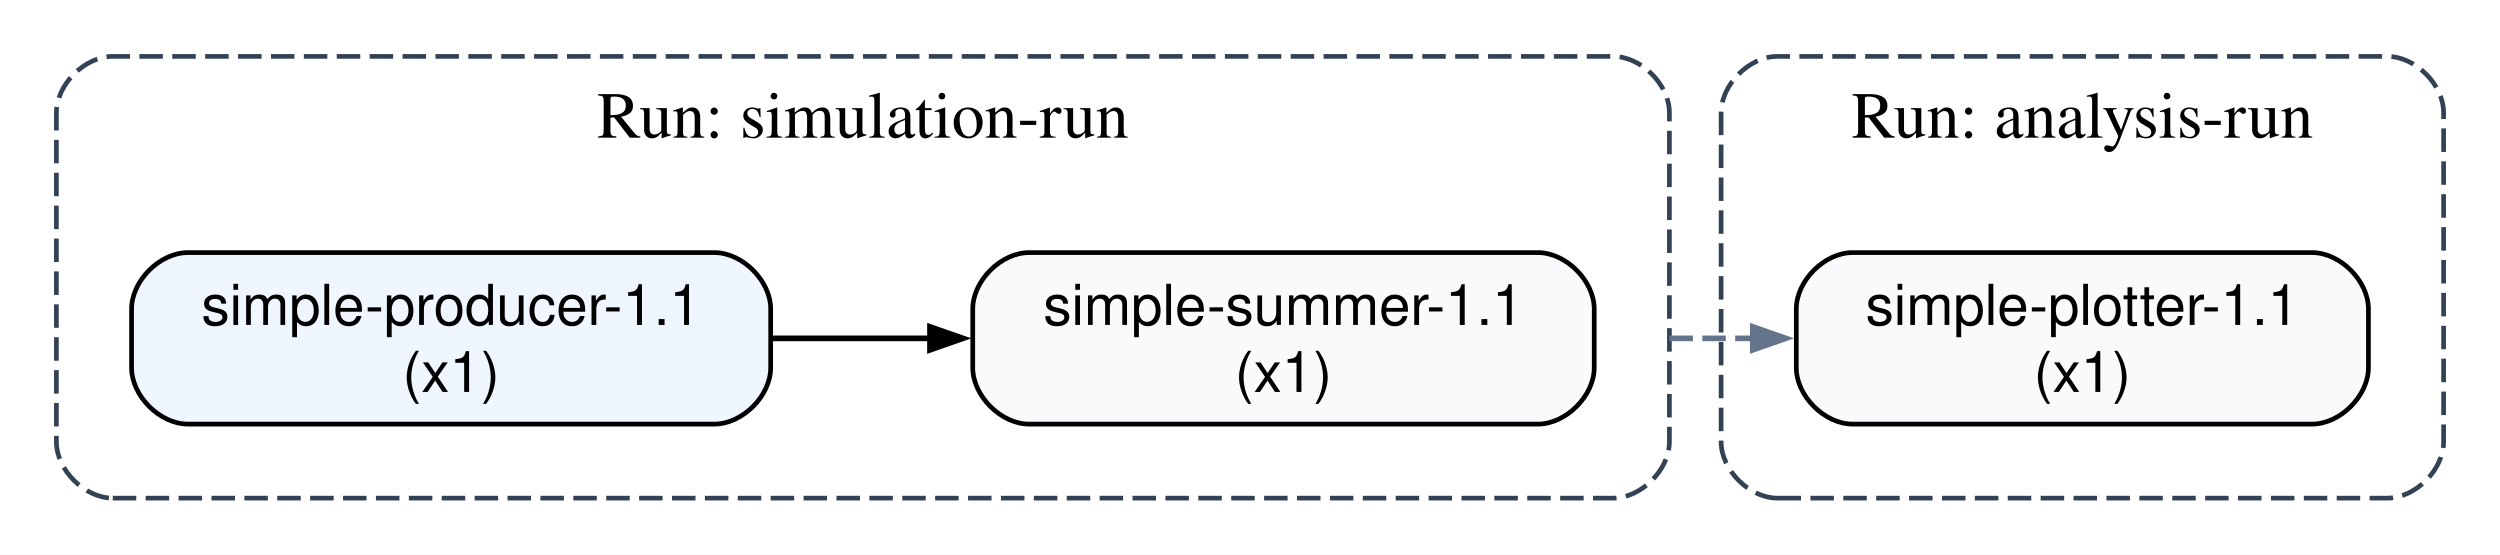
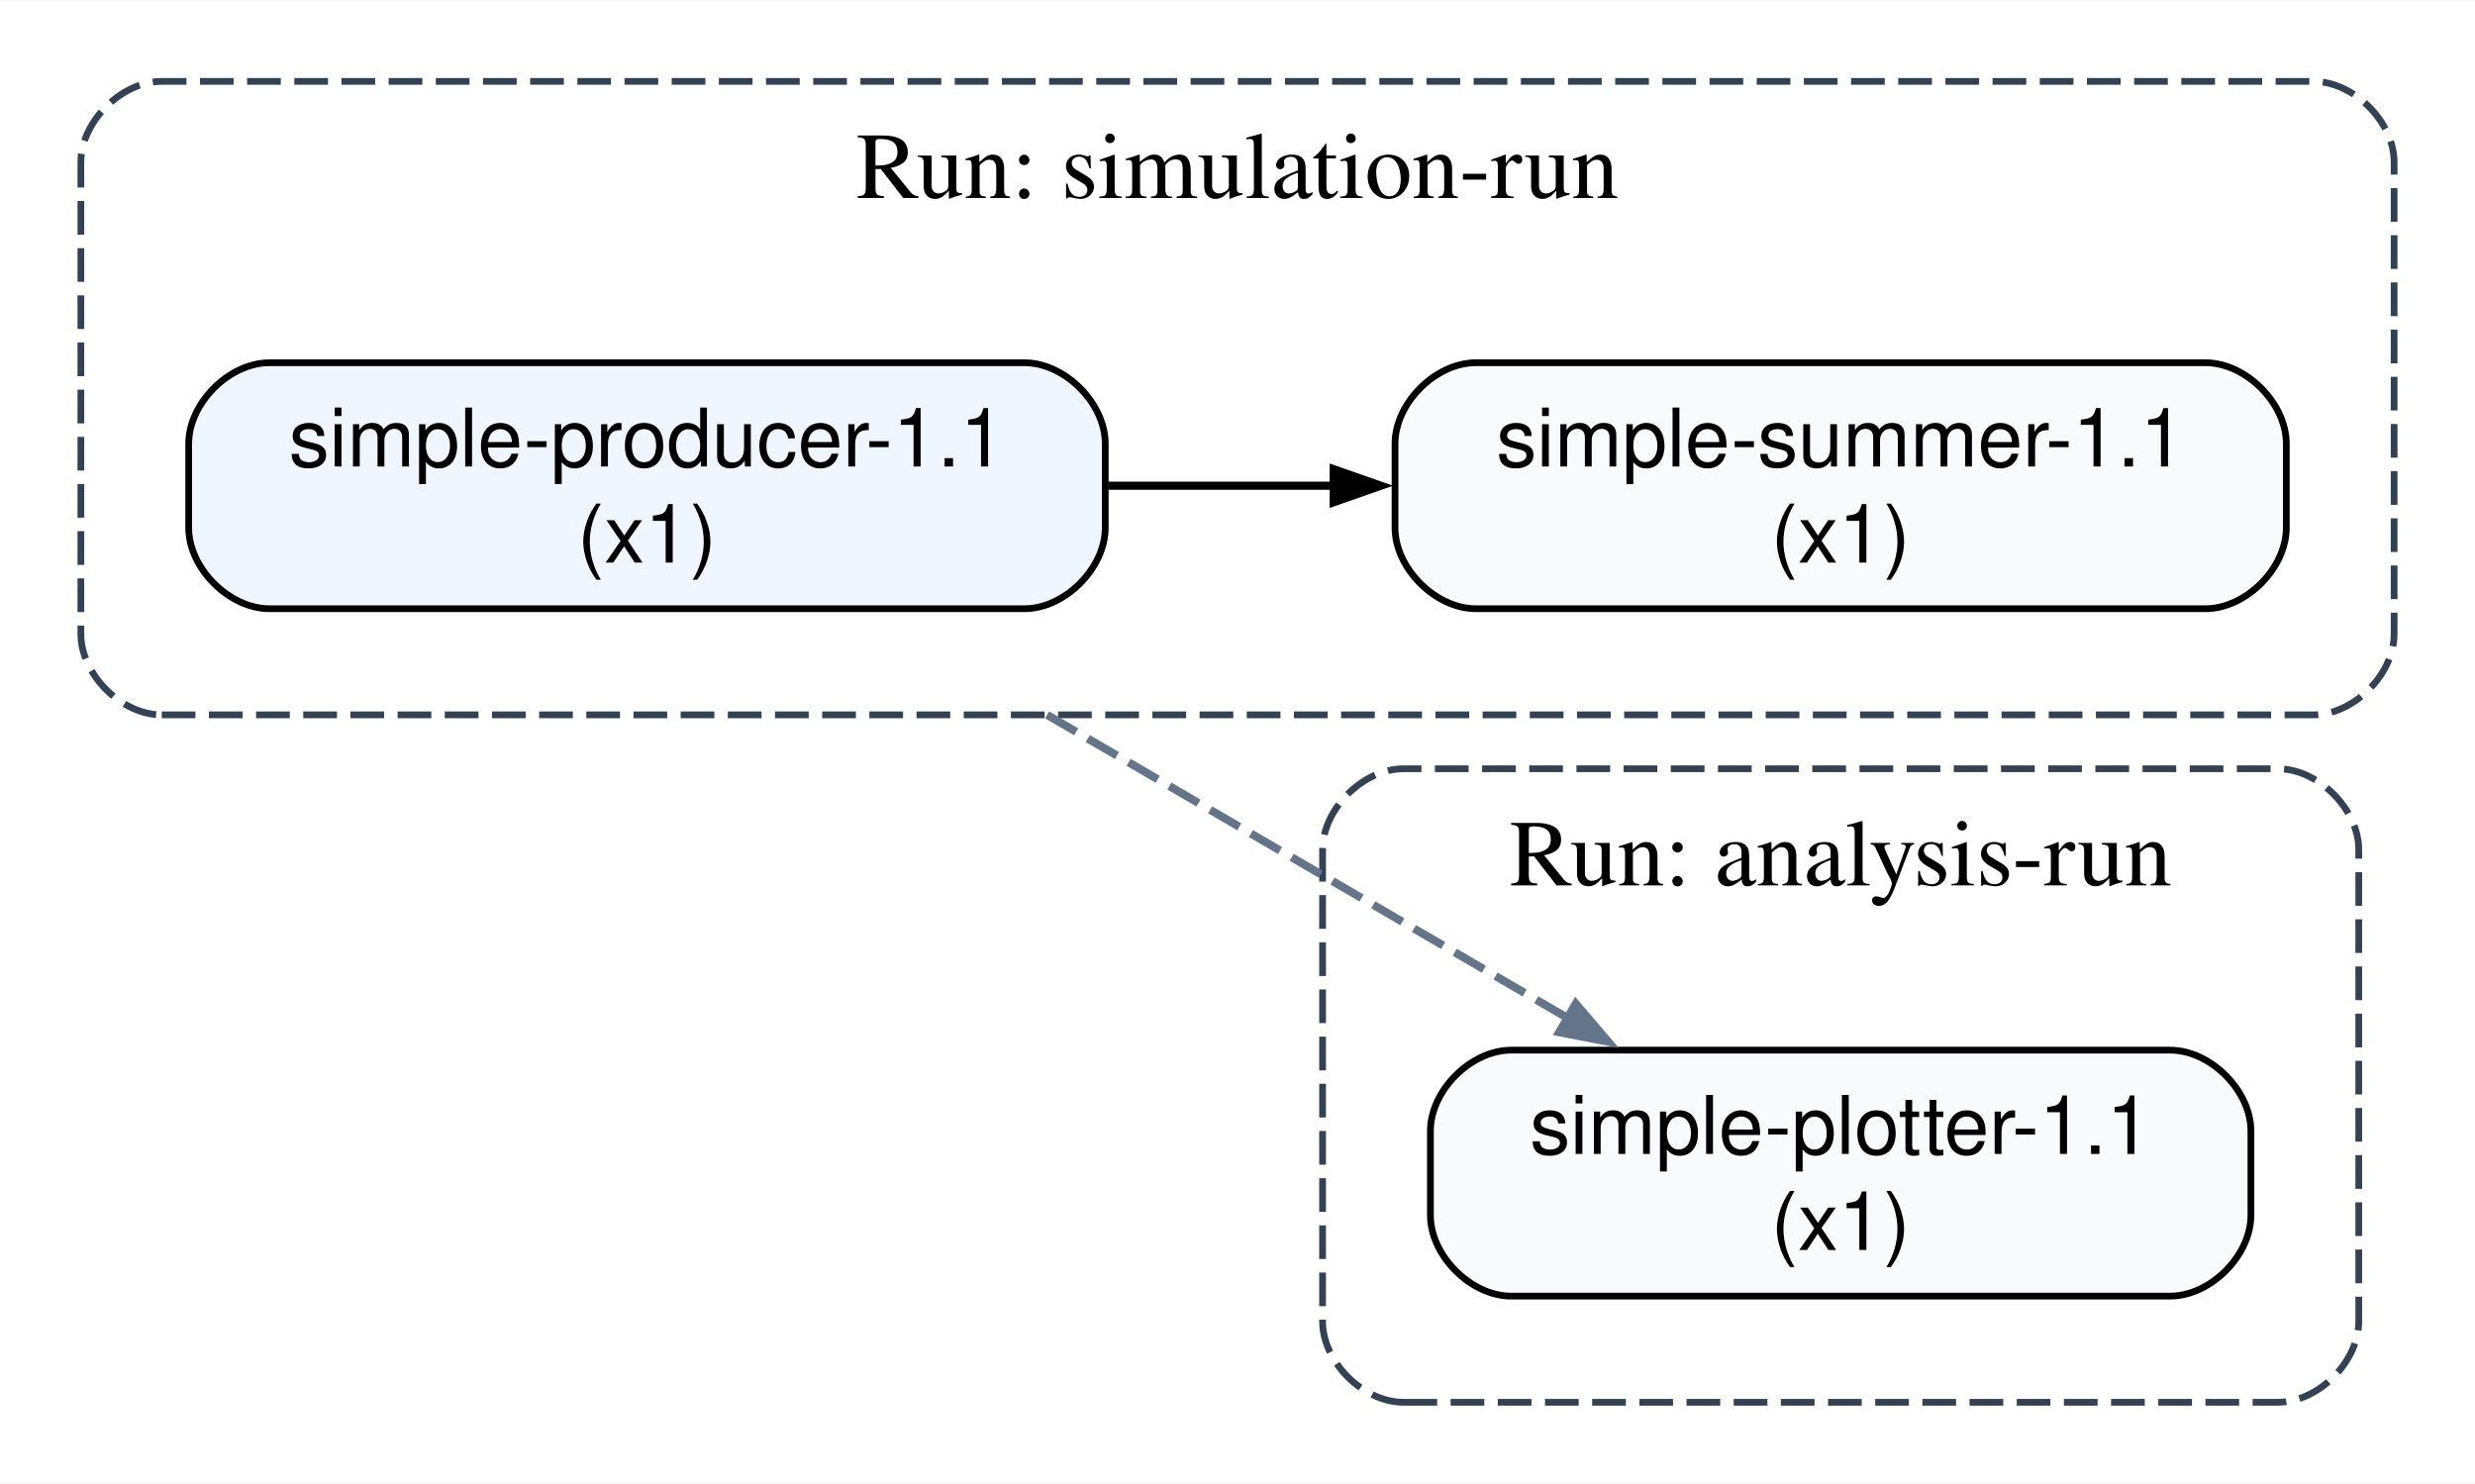
- <svg xmlns="http://www.w3.org/2000/svg" width="532pt" height="118pt" viewBox="0.00 0.00 532.00 118.00">
-   <g id="graph0" class="graph" transform="scale(1 1) rotate(0) translate(4 114)">
-     <polygon fill="#ffffff" stroke="none" points="-4,4 -4,-114 528,-114 528,4 -4,4" />
+ <svg xmlns="http://www.w3.org/2000/svg" width="367pt" height="220pt" viewBox="0.00 0.00 367.25 220.00">
+   <g id="graph0" class="graph" transform="scale(1 1) rotate(0) translate(4 216)">
+     <polygon fill="#ffffff" stroke="none" points="-4,4 -4,-216 363.25,-216 363.25,4 -4,4" />
    <g id="clust1" class="cluster">
-       <path fill="#ffffff" stroke="#334155" stroke-dasharray="5,2" d="M374.25,-8C374.25,-8 504,-8 504,-8 510,-8 516,-14 516,-20 516,-20 516,-90 516,-90 516,-96 510,-102 504,-102 504,-102 374.25,-102 374.25,-102 368.25,-102 362.25,-96 362.25,-90 362.25,-90 362.25,-20 362.25,-20 362.25,-14 368.25,-8 374.25,-8" />
-       <text text-anchor="middle" x="439.12" y="-84.7" font-family="Times,serif" font-size="14.00">Run: analysis-run</text>
+       <path fill="#ffffff" stroke="#334155" stroke-dasharray="5,2" d="M204.25,-8C204.25,-8 334,-8 334,-8 340,-8 346,-14 346,-20 346,-20 346,-90 346,-90 346,-96 340,-102 334,-102 334,-102 204.25,-102 204.25,-102 198.25,-102 192.25,-96 192.25,-90 192.25,-90 192.25,-20 192.25,-20 192.25,-14 198.25,-8 204.25,-8" />
+       <text text-anchor="middle" x="269.12" y="-84.7" font-family="Times,serif" font-size="14.00">Run: analysis-run</text>
    </g>
    <g id="clust2" class="cluster">
-       <path fill="#ffffff" stroke="#334155" stroke-dasharray="5,2" d="M20,-8C20,-8 339.25,-8 339.25,-8 345.25,-8 351.25,-14 351.25,-20 351.25,-20 351.25,-90 351.25,-90 351.25,-96 345.25,-102 339.25,-102 339.25,-102 20,-102 20,-102 14,-102 8,-96 8,-90 8,-90 8,-20 8,-20 8,-14 14,-8 20,-8" />
-       <text text-anchor="middle" x="179.62" y="-84.7" font-family="Times,serif" font-size="14.00">Run: simulation-run</text>
+       <path fill="#ffffff" stroke="#334155" stroke-dasharray="5,2" d="M20,-110C20,-110 339.25,-110 339.25,-110 345.25,-110 351.25,-116 351.25,-122 351.25,-122 351.25,-192 351.25,-192 351.25,-198 345.25,-204 339.25,-204 339.25,-204 20,-204 20,-204 14,-204 8,-198 8,-192 8,-192 8,-122 8,-122 8,-116 14,-110 20,-110" />
+       <text text-anchor="middle" x="179.62" y="-186.7" font-family="Times,serif" font-size="14.00">Run: simulation-run</text>
    </g>
    <g id="node1" class="node">
-       <path fill="#f8fafc" stroke="black" d="M488,-60.25C488,-60.25 390.25,-60.25 390.25,-60.25 384.25,-60.25 378.25,-54.25 378.25,-48.25 378.25,-48.25 378.25,-35.75 378.25,-35.75 378.25,-29.75 384.25,-23.75 390.25,-23.75 390.25,-23.75 488,-23.75 488,-23.75 494,-23.75 500,-29.75 500,-35.75 500,-35.75 500,-48.25 500,-48.25 500,-54.25 494,-60.25 488,-60.25" />
-       <text text-anchor="middle" x="439.12" y="-44.85" font-family="Helvetica, Arial, sans-serif" font-size="12.00">simple-plotter-1.1</text>
-       <text text-anchor="middle" x="439.12" y="-30.6" font-family="Helvetica, Arial, sans-serif" font-size="12.00">(x1)</text>
+       <path fill="#f8fafc" stroke="black" d="M318,-60.25C318,-60.25 220.25,-60.25 220.25,-60.25 214.25,-60.25 208.25,-54.25 208.25,-48.25 208.25,-48.25 208.25,-35.75 208.25,-35.75 208.25,-29.75 214.25,-23.75 220.25,-23.75 220.25,-23.75 318,-23.75 318,-23.75 324,-23.75 330,-29.75 330,-35.75 330,-35.75 330,-48.25 330,-48.25 330,-54.25 324,-60.25 318,-60.25" />
+       <text text-anchor="middle" x="269.12" y="-44.85" font-family="Helvetica, Arial, sans-serif" font-size="12.00">simple-plotter-1.1</text>
+       <text text-anchor="middle" x="269.12" y="-30.6" font-family="Helvetica, Arial, sans-serif" font-size="12.00">(x1)</text>
    </g>
    <g id="node2" class="node">
-       <path fill="#eff6ff" stroke="black" d="M148,-60.25C148,-60.25 36,-60.25 36,-60.25 30,-60.25 24,-54.25 24,-48.25 24,-48.25 24,-35.75 24,-35.75 24,-29.75 30,-23.75 36,-23.75 36,-23.75 148,-23.75 148,-23.75 154,-23.75 160,-29.75 160,-35.75 160,-35.75 160,-48.25 160,-48.25 160,-54.25 154,-60.25 148,-60.25" />
-       <text text-anchor="middle" x="92" y="-44.85" font-family="Helvetica, Arial, sans-serif" font-size="12.00">simple-producer-1.1</text>
-       <text text-anchor="middle" x="92" y="-30.6" font-family="Helvetica, Arial, sans-serif" font-size="12.00">(x1)</text>
+       <path fill="#eff6ff" stroke="black" d="M148,-162.25C148,-162.25 36,-162.25 36,-162.25 30,-162.25 24,-156.25 24,-150.25 24,-150.25 24,-137.75 24,-137.75 24,-131.75 30,-125.75 36,-125.75 36,-125.75 148,-125.75 148,-125.75 154,-125.75 160,-131.75 160,-137.75 160,-137.75 160,-150.25 160,-150.25 160,-156.25 154,-162.25 148,-162.25" />
+       <text text-anchor="middle" x="92" y="-146.85" font-family="Helvetica, Arial, sans-serif" font-size="12.00">simple-producer-1.1</text>
+       <text text-anchor="middle" x="92" y="-132.6" font-family="Helvetica, Arial, sans-serif" font-size="12.00">(x1)</text>
+     </g>
+     <g id="edge2" class="edge">
+       <path fill="none" stroke="#64748b" stroke-width="1.2" stroke-dasharray="5,2" d="M151.37,-110C176.87,-95.15 206.1,-78.13 228.93,-64.83" />
+       <polygon fill="#64748b" stroke="#64748b" stroke-width="1.2" points="229.82,-67.14 234.64,-61.5 227.36,-62.91 229.82,-67.14" />
    </g>
    <g id="node3" class="node">
-       <path fill="#f8fafc" stroke="black" d="M323.25,-60.25C323.25,-60.25 215,-60.25 215,-60.25 209,-60.25 203,-54.25 203,-48.25 203,-48.25 203,-35.75 203,-35.75 203,-29.75 209,-23.75 215,-23.75 215,-23.75 323.25,-23.75 323.25,-23.75 329.25,-23.75 335.25,-29.75 335.25,-35.75 335.25,-35.75 335.25,-48.25 335.25,-48.25 335.25,-54.25 329.25,-60.25 323.25,-60.25" />
-       <text text-anchor="middle" x="269.12" y="-44.85" font-family="Helvetica, Arial, sans-serif" font-size="12.00">simple-summer-1.1</text>
-       <text text-anchor="middle" x="269.12" y="-30.6" font-family="Helvetica, Arial, sans-serif" font-size="12.00">(x1)</text>
+       <path fill="#f8fafc" stroke="black" d="M323.25,-162.25C323.25,-162.25 215,-162.25 215,-162.25 209,-162.25 203,-156.25 203,-150.25 203,-150.25 203,-137.75 203,-137.75 203,-131.75 209,-125.75 215,-125.75 215,-125.75 323.25,-125.75 323.25,-125.75 329.25,-125.75 335.25,-131.75 335.25,-137.75 335.25,-137.75 335.25,-150.25 335.25,-150.25 335.25,-156.25 329.25,-162.25 323.25,-162.25" />
+       <text text-anchor="middle" x="269.12" y="-146.85" font-family="Helvetica, Arial, sans-serif" font-size="12.00">simple-summer-1.1</text>
+       <text text-anchor="middle" x="269.12" y="-132.6" font-family="Helvetica, Arial, sans-serif" font-size="12.00">(x1)</text>
    </g>
    <g id="edge1" class="edge">
-       <path fill="none" stroke="#000000" stroke-width="1.2" d="M160.46,-42C171.51,-42 183.02,-42 194.23,-42" />
-       <polygon fill="#000000" stroke="#000000" stroke-width="1.2" points="193.9,-44.45 200.9,-42 193.9,-39.55 193.9,-44.45" />
-     </g>
-     <g id="edge2" class="edge">
-       <path fill="none" stroke="#64748b" stroke-width="1.2" stroke-dasharray="5,2" d="M351.25,-42C357.19,-42 363.16,-42 369.03,-42" />
-       <polygon fill="#64748b" stroke="#64748b" stroke-width="1.2" points="368.99,-44.45 375.99,-42 368.99,-39.55 368.99,-44.45" />
+       <path fill="none" stroke="#000000" stroke-width="1.2" d="M160.46,-144C171.51,-144 183.02,-144 194.23,-144" />
+       <polygon fill="#000000" stroke="#000000" stroke-width="1.2" points="193.9,-146.45 200.9,-144 193.9,-141.55 193.9,-146.45" />
    </g>
  </g>
</svg>
